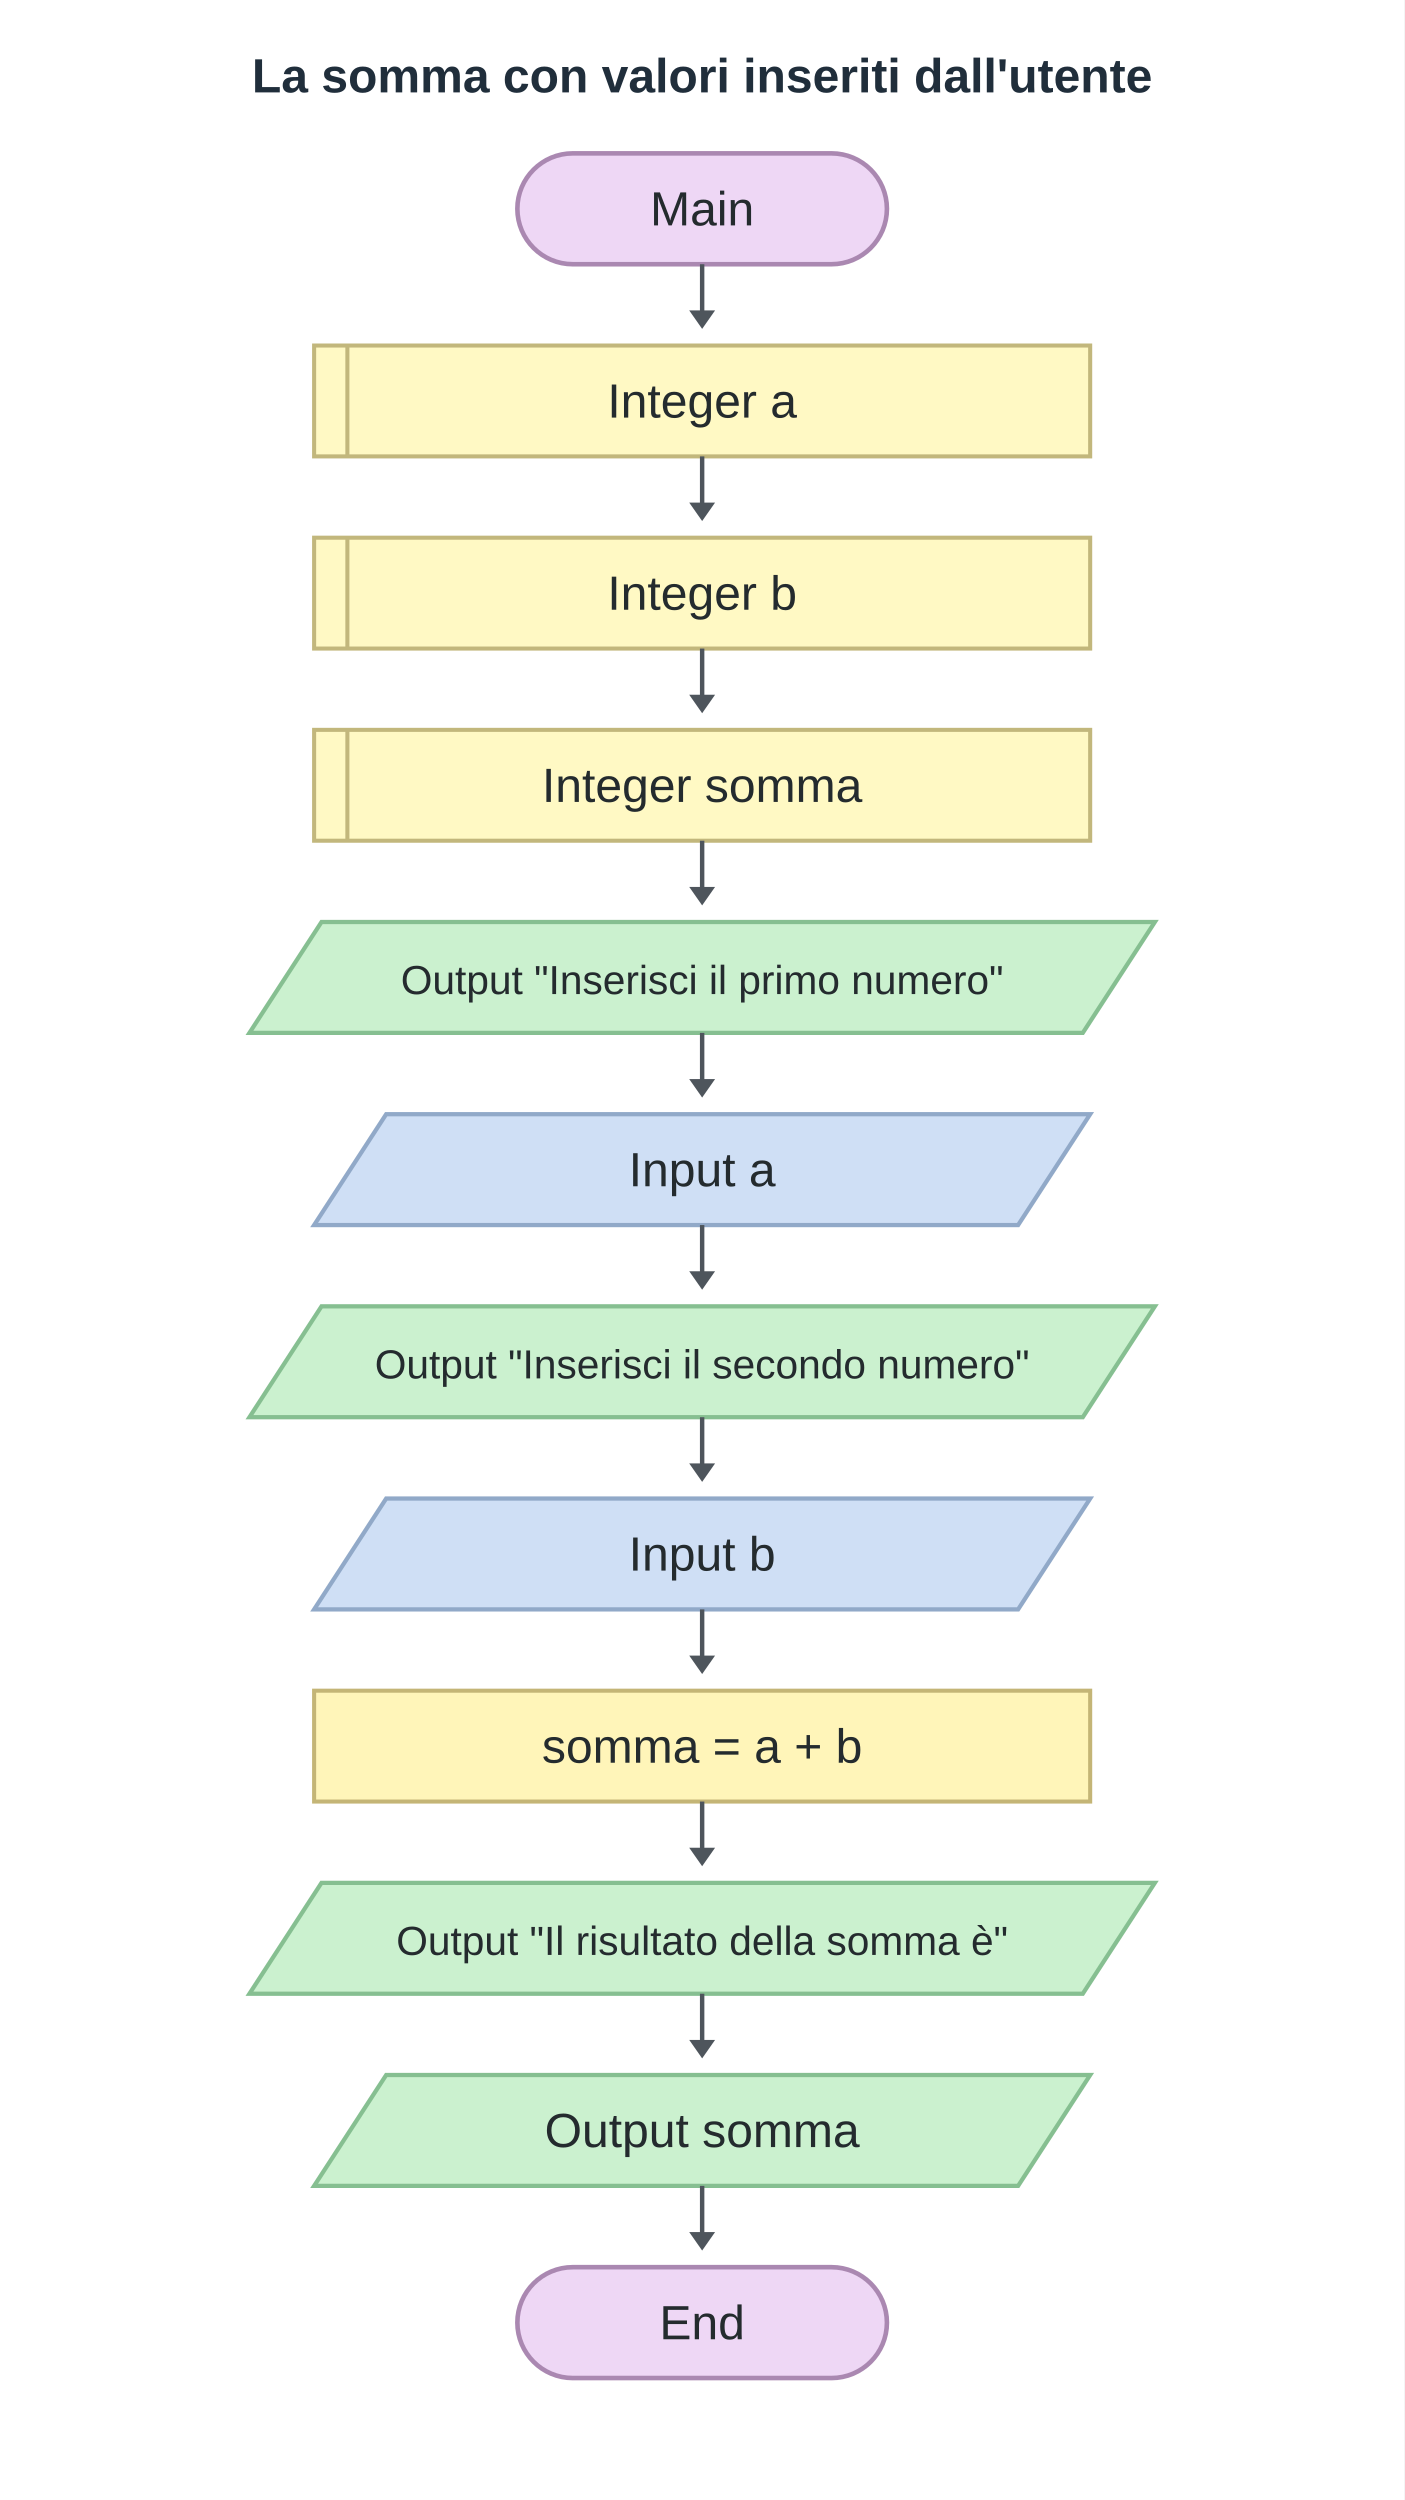
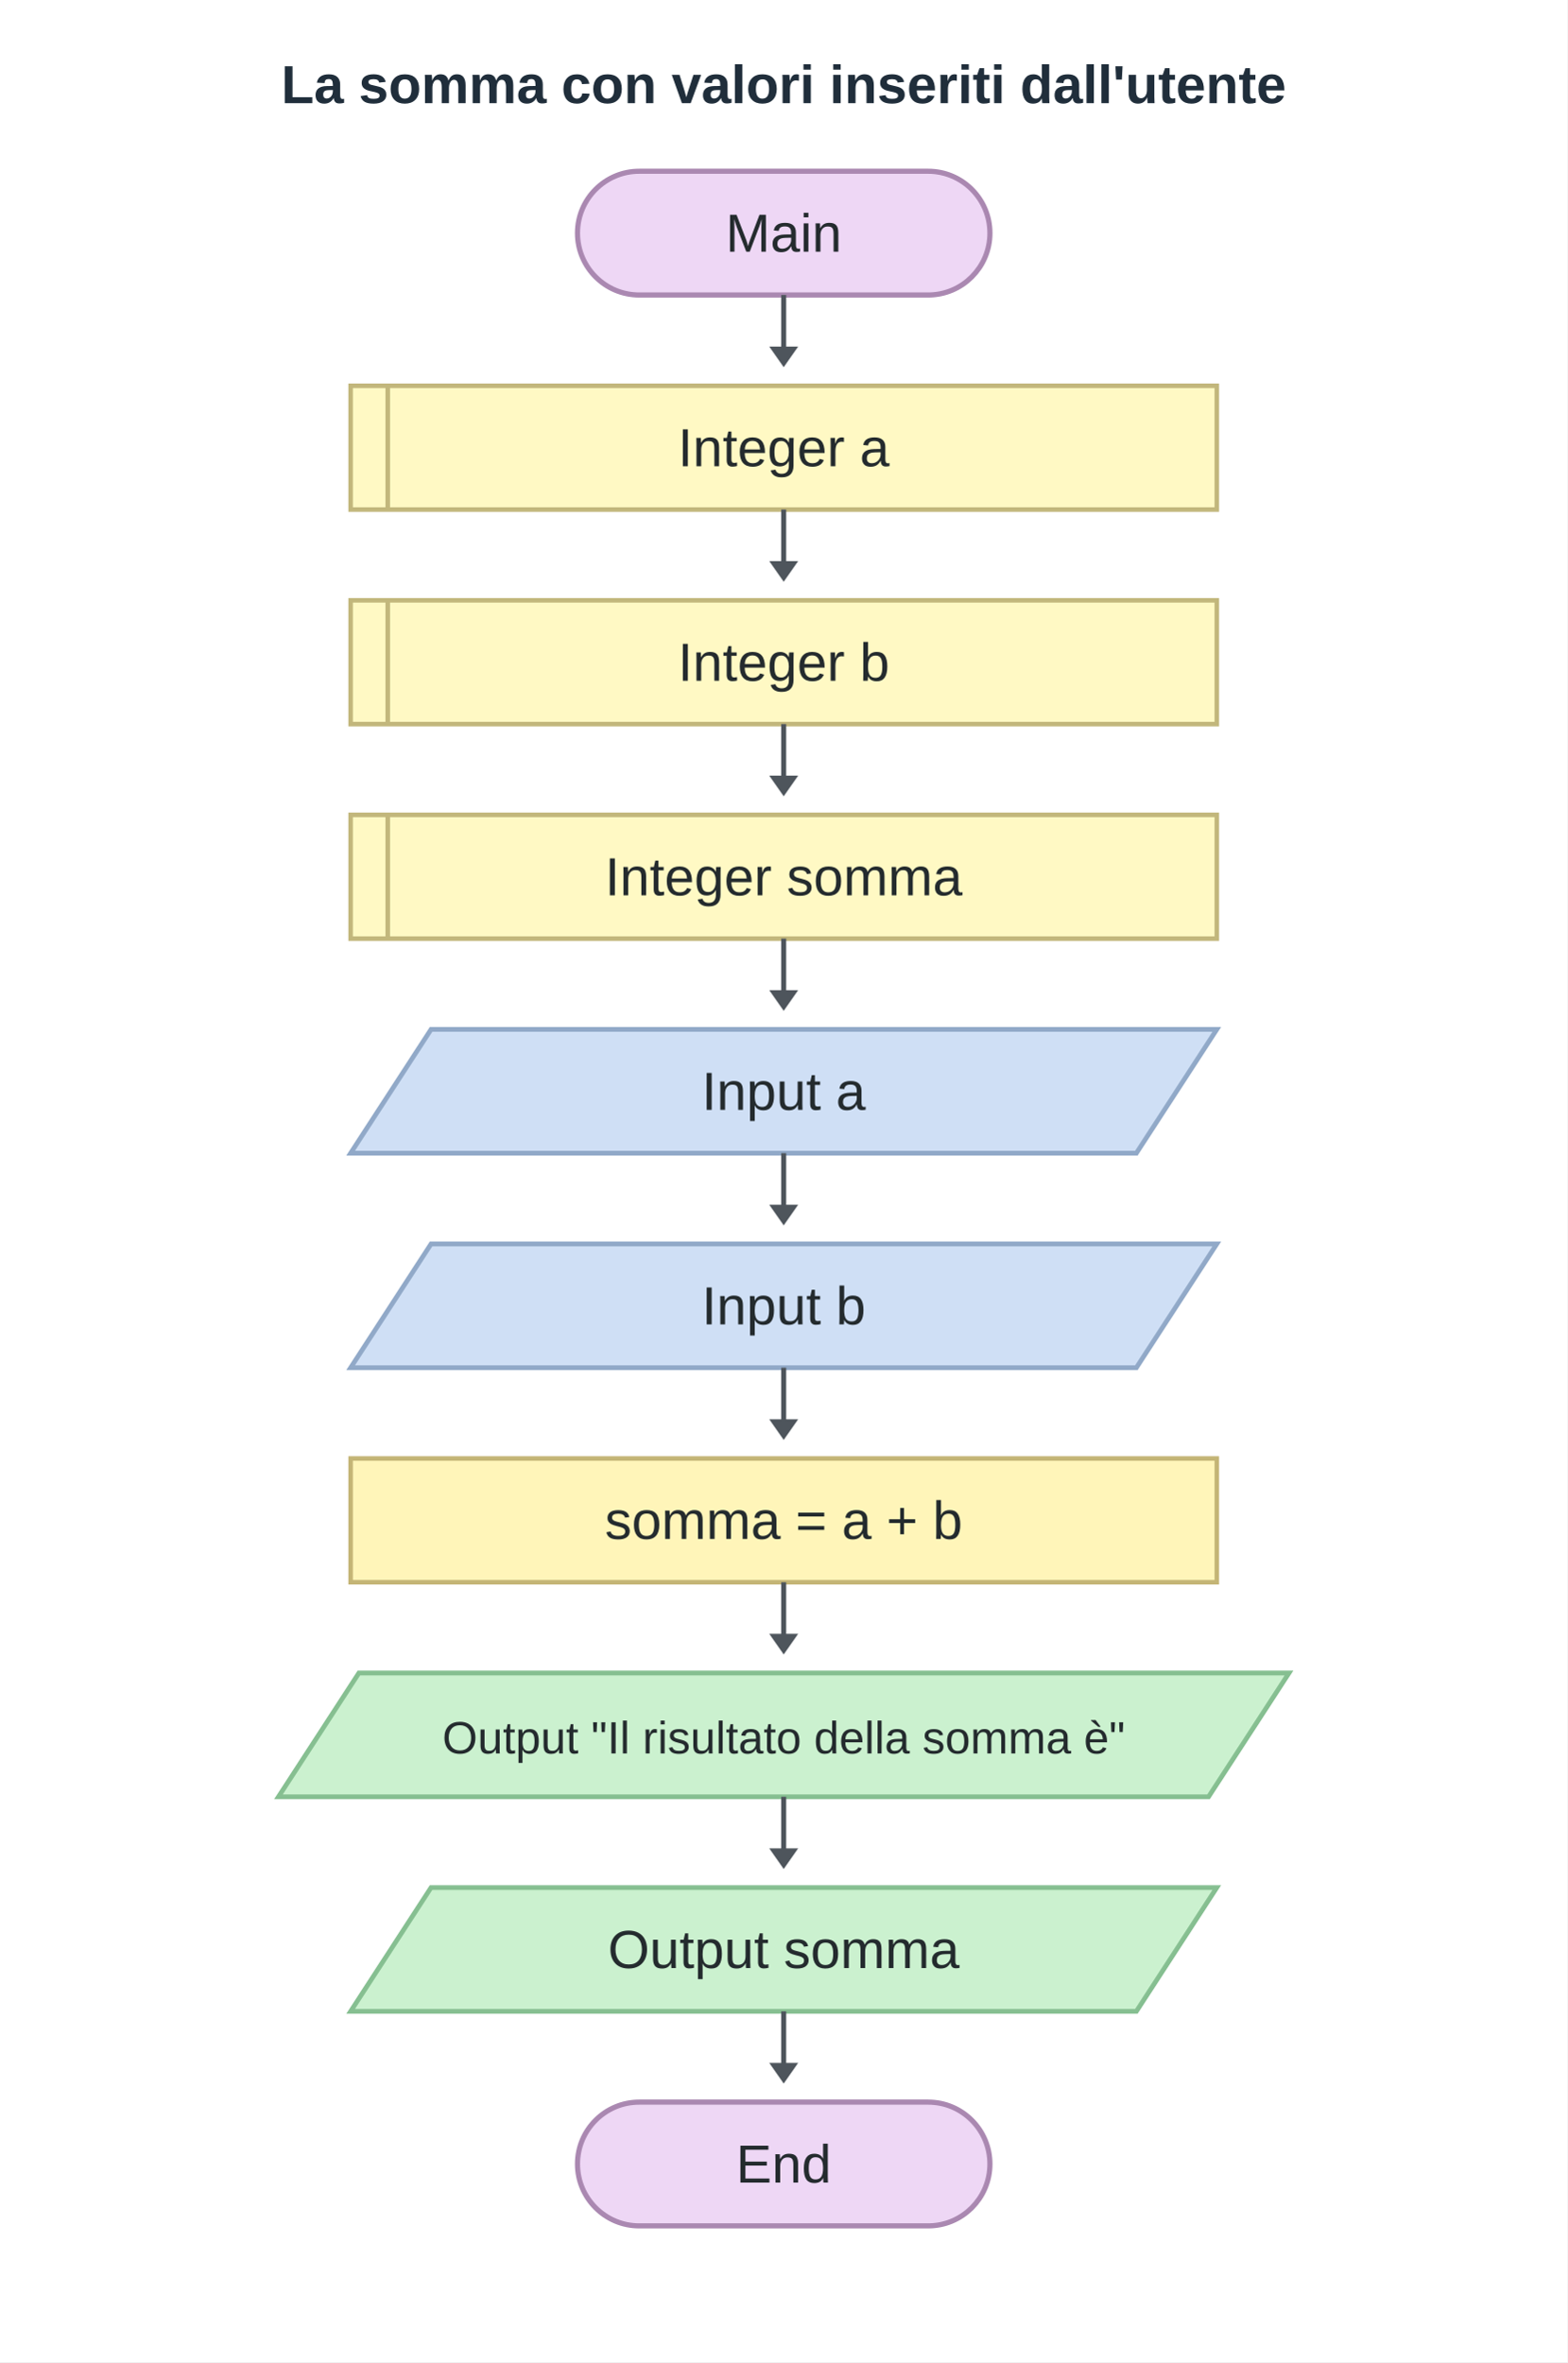
- <svg xmlns="http://www.w3.org/2000/svg" width="760" height="1353" viewBox="0 0 760 1353">
-   <rect width="760" height="1353" fill="#fff" />
+ <svg xmlns="http://www.w3.org/2000/svg" width="760" height="1145" viewBox="0 0 760 1145">
+   <rect width="760" height="1145" fill="#fff" />
  <text x="380" y="50" font-size="26" font-weight="bold" font-family="Arial,Helvetica,sans-serif" fill="#202e3b" text-anchor="middle">La somma con valori inseriti dall'utente</text>
  <rect x="280" y="83" width="200" height="60" rx="30" fill="#EED7F5" stroke="#AA88B1" stroke-width="2.5" />
  <text x="380" y="122" fill="#242b2e" font-family="Arial,Helvetica,sans-serif" text-anchor="middle" font-size="26">Main</text>
  <path d="M380 143 V172" stroke="#4E555C" stroke-width="2.4" fill="none" />
  <polygon points="373,168 387,168 380,178" fill="#4E555C" />
  <rect x="170" y="187" width="420" height="60" fill="#FFF9C4" stroke="#C2B77C" stroke-width="2.2" />
  <line x1="188" y1="187" x2="188" y2="247" stroke="#C2B77C" stroke-width="2.2" />
  <text x="380" y="226" fill="#242b2e" font-family="Arial,Helvetica,sans-serif" text-anchor="middle" font-size="26">Integer a</text>
  <path d="M380 247 V276" stroke="#4E555C" stroke-width="2.4" fill="none" />
  <polygon points="373,272 387,272 380,282" fill="#4E555C" />
  <rect x="170" y="291" width="420" height="60" fill="#FFF9C4" stroke="#C2B77C" stroke-width="2.2" />
  <line x1="188" y1="291" x2="188" y2="351" stroke="#C2B77C" stroke-width="2.2" />
  <text x="380" y="330" fill="#242b2e" font-family="Arial,Helvetica,sans-serif" text-anchor="middle" font-size="26">Integer b</text>
  <path d="M380 351 V380" stroke="#4E555C" stroke-width="2.4" fill="none" />
  <polygon points="373,376 387,376 380,386" fill="#4E555C" />
  <rect x="170" y="395" width="420" height="60" fill="#FFF9C4" stroke="#C2B77C" stroke-width="2.2" />
  <line x1="188" y1="395" x2="188" y2="455" stroke="#C2B77C" stroke-width="2.2" />
  <text x="380" y="434" fill="#242b2e" font-family="Arial,Helvetica,sans-serif" text-anchor="middle" font-size="26">Integer somma</text>
  <path d="M380 455 V484" stroke="#4E555C" stroke-width="2.4" fill="none" />
  <polygon points="373,480 387,480 380,490" fill="#4E555C" />
-   <polygon points="174,499 625,499 586,559 135,559" fill="#CBF1CF" stroke="#86BF91" stroke-width="2.3" />
-   <text x="380" y="538" fill="#242b2e" font-family="Arial,Helvetica,sans-serif" text-anchor="middle" font-size="22">Output "Inserisci il primo numero"</text>
+   <polygon points="209,499 590,499 551,559 170,559" fill="#CFDFF5" stroke="#91A9C8" stroke-width="2.3" />
+   <text x="380" y="538" fill="#242b2e" font-family="Arial,Helvetica,sans-serif" text-anchor="middle" font-size="26">Input a</text>
  <path d="M380 559 V588" stroke="#4E555C" stroke-width="2.4" fill="none" />
  <polygon points="373,584 387,584 380,594" fill="#4E555C" />
  <polygon points="209,603 590,603 551,663 170,663" fill="#CFDFF5" stroke="#91A9C8" stroke-width="2.3" />
-   <text x="380" y="642" fill="#242b2e" font-family="Arial,Helvetica,sans-serif" text-anchor="middle" font-size="26">Input a</text>
+   <text x="380" y="642" fill="#242b2e" font-family="Arial,Helvetica,sans-serif" text-anchor="middle" font-size="26">Input b</text>
  <path d="M380 663 V692" stroke="#4E555C" stroke-width="2.4" fill="none" />
  <polygon points="373,688 387,688 380,698" fill="#4E555C" />
-   <polygon points="174,707 625,707 586,767 135,767" fill="#CBF1CF" stroke="#86BF91" stroke-width="2.3" />
-   <text x="380" y="746" fill="#242b2e" font-family="Arial,Helvetica,sans-serif" text-anchor="middle" font-size="22">Output "Inserisci il secondo numero"</text>
+   <rect x="170" y="707" width="420" height="60" fill="#FFF5B9" stroke="#C4B576" stroke-width="2.2" />
+   <text x="380" y="746" fill="#242b2e" font-family="Arial,Helvetica,sans-serif" text-anchor="middle" font-size="26">somma = a + b</text>
  <path d="M380 767 V796" stroke="#4E555C" stroke-width="2.4" fill="none" />
  <polygon points="373,792 387,792 380,802" fill="#4E555C" />
-   <polygon points="209,811 590,811 551,871 170,871" fill="#CFDFF5" stroke="#91A9C8" stroke-width="2.3" />
-   <text x="380" y="850" fill="#242b2e" font-family="Arial,Helvetica,sans-serif" text-anchor="middle" font-size="26">Input b</text>
+   <polygon points="174,811 625,811 586,871 135,871" fill="#CBF1CF" stroke="#86BF91" stroke-width="2.3" />
+   <text x="380" y="850" fill="#242b2e" font-family="Arial,Helvetica,sans-serif" text-anchor="middle" font-size="22">Output "Il risultato della somma è"</text>
  <path d="M380 871 V900" stroke="#4E555C" stroke-width="2.4" fill="none" />
  <polygon points="373,896 387,896 380,906" fill="#4E555C" />
-   <rect x="170" y="915" width="420" height="60" fill="#FFF5B9" stroke="#C4B576" stroke-width="2.2" />
-   <text x="380" y="954" fill="#242b2e" font-family="Arial,Helvetica,sans-serif" text-anchor="middle" font-size="26">somma = a + b</text>
+   <polygon points="209,915 590,915 551,975 170,975" fill="#CBF1CF" stroke="#86BF91" stroke-width="2.3" />
+   <text x="380" y="954" fill="#242b2e" font-family="Arial,Helvetica,sans-serif" text-anchor="middle" font-size="26">Output somma</text>
  <path d="M380 975 V1004" stroke="#4E555C" stroke-width="2.4" fill="none" />
  <polygon points="373,1000 387,1000 380,1010" fill="#4E555C" />
-   <polygon points="174,1019 625,1019 586,1079 135,1079" fill="#CBF1CF" stroke="#86BF91" stroke-width="2.3" />
-   <text x="380" y="1058" fill="#242b2e" font-family="Arial,Helvetica,sans-serif" text-anchor="middle" font-size="22">Output "Il risultato della somma è"</text>
-   <path d="M380 1079 V1108" stroke="#4E555C" stroke-width="2.4" fill="none" />
-   <polygon points="373,1104 387,1104 380,1114" fill="#4E555C" />
-   <polygon points="209,1123 590,1123 551,1183 170,1183" fill="#CBF1CF" stroke="#86BF91" stroke-width="2.3" />
-   <text x="380" y="1162" fill="#242b2e" font-family="Arial,Helvetica,sans-serif" text-anchor="middle" font-size="26">Output somma</text>
-   <path d="M380 1183 V1212" stroke="#4E555C" stroke-width="2.4" fill="none" />
-   <polygon points="373,1208 387,1208 380,1218" fill="#4E555C" />
-   <rect x="280" y="1227" width="200" height="60" rx="30" fill="#EED7F5" stroke="#AA88B1" stroke-width="2.5" />
-   <text x="380" y="1266" fill="#242b2e" font-family="Arial,Helvetica,sans-serif" text-anchor="middle" font-size="26">End</text>
+   <rect x="280" y="1019" width="200" height="60" rx="30" fill="#EED7F5" stroke="#AA88B1" stroke-width="2.5" />
+   <text x="380" y="1058" fill="#242b2e" font-family="Arial,Helvetica,sans-serif" text-anchor="middle" font-size="26">End</text>
</svg>
